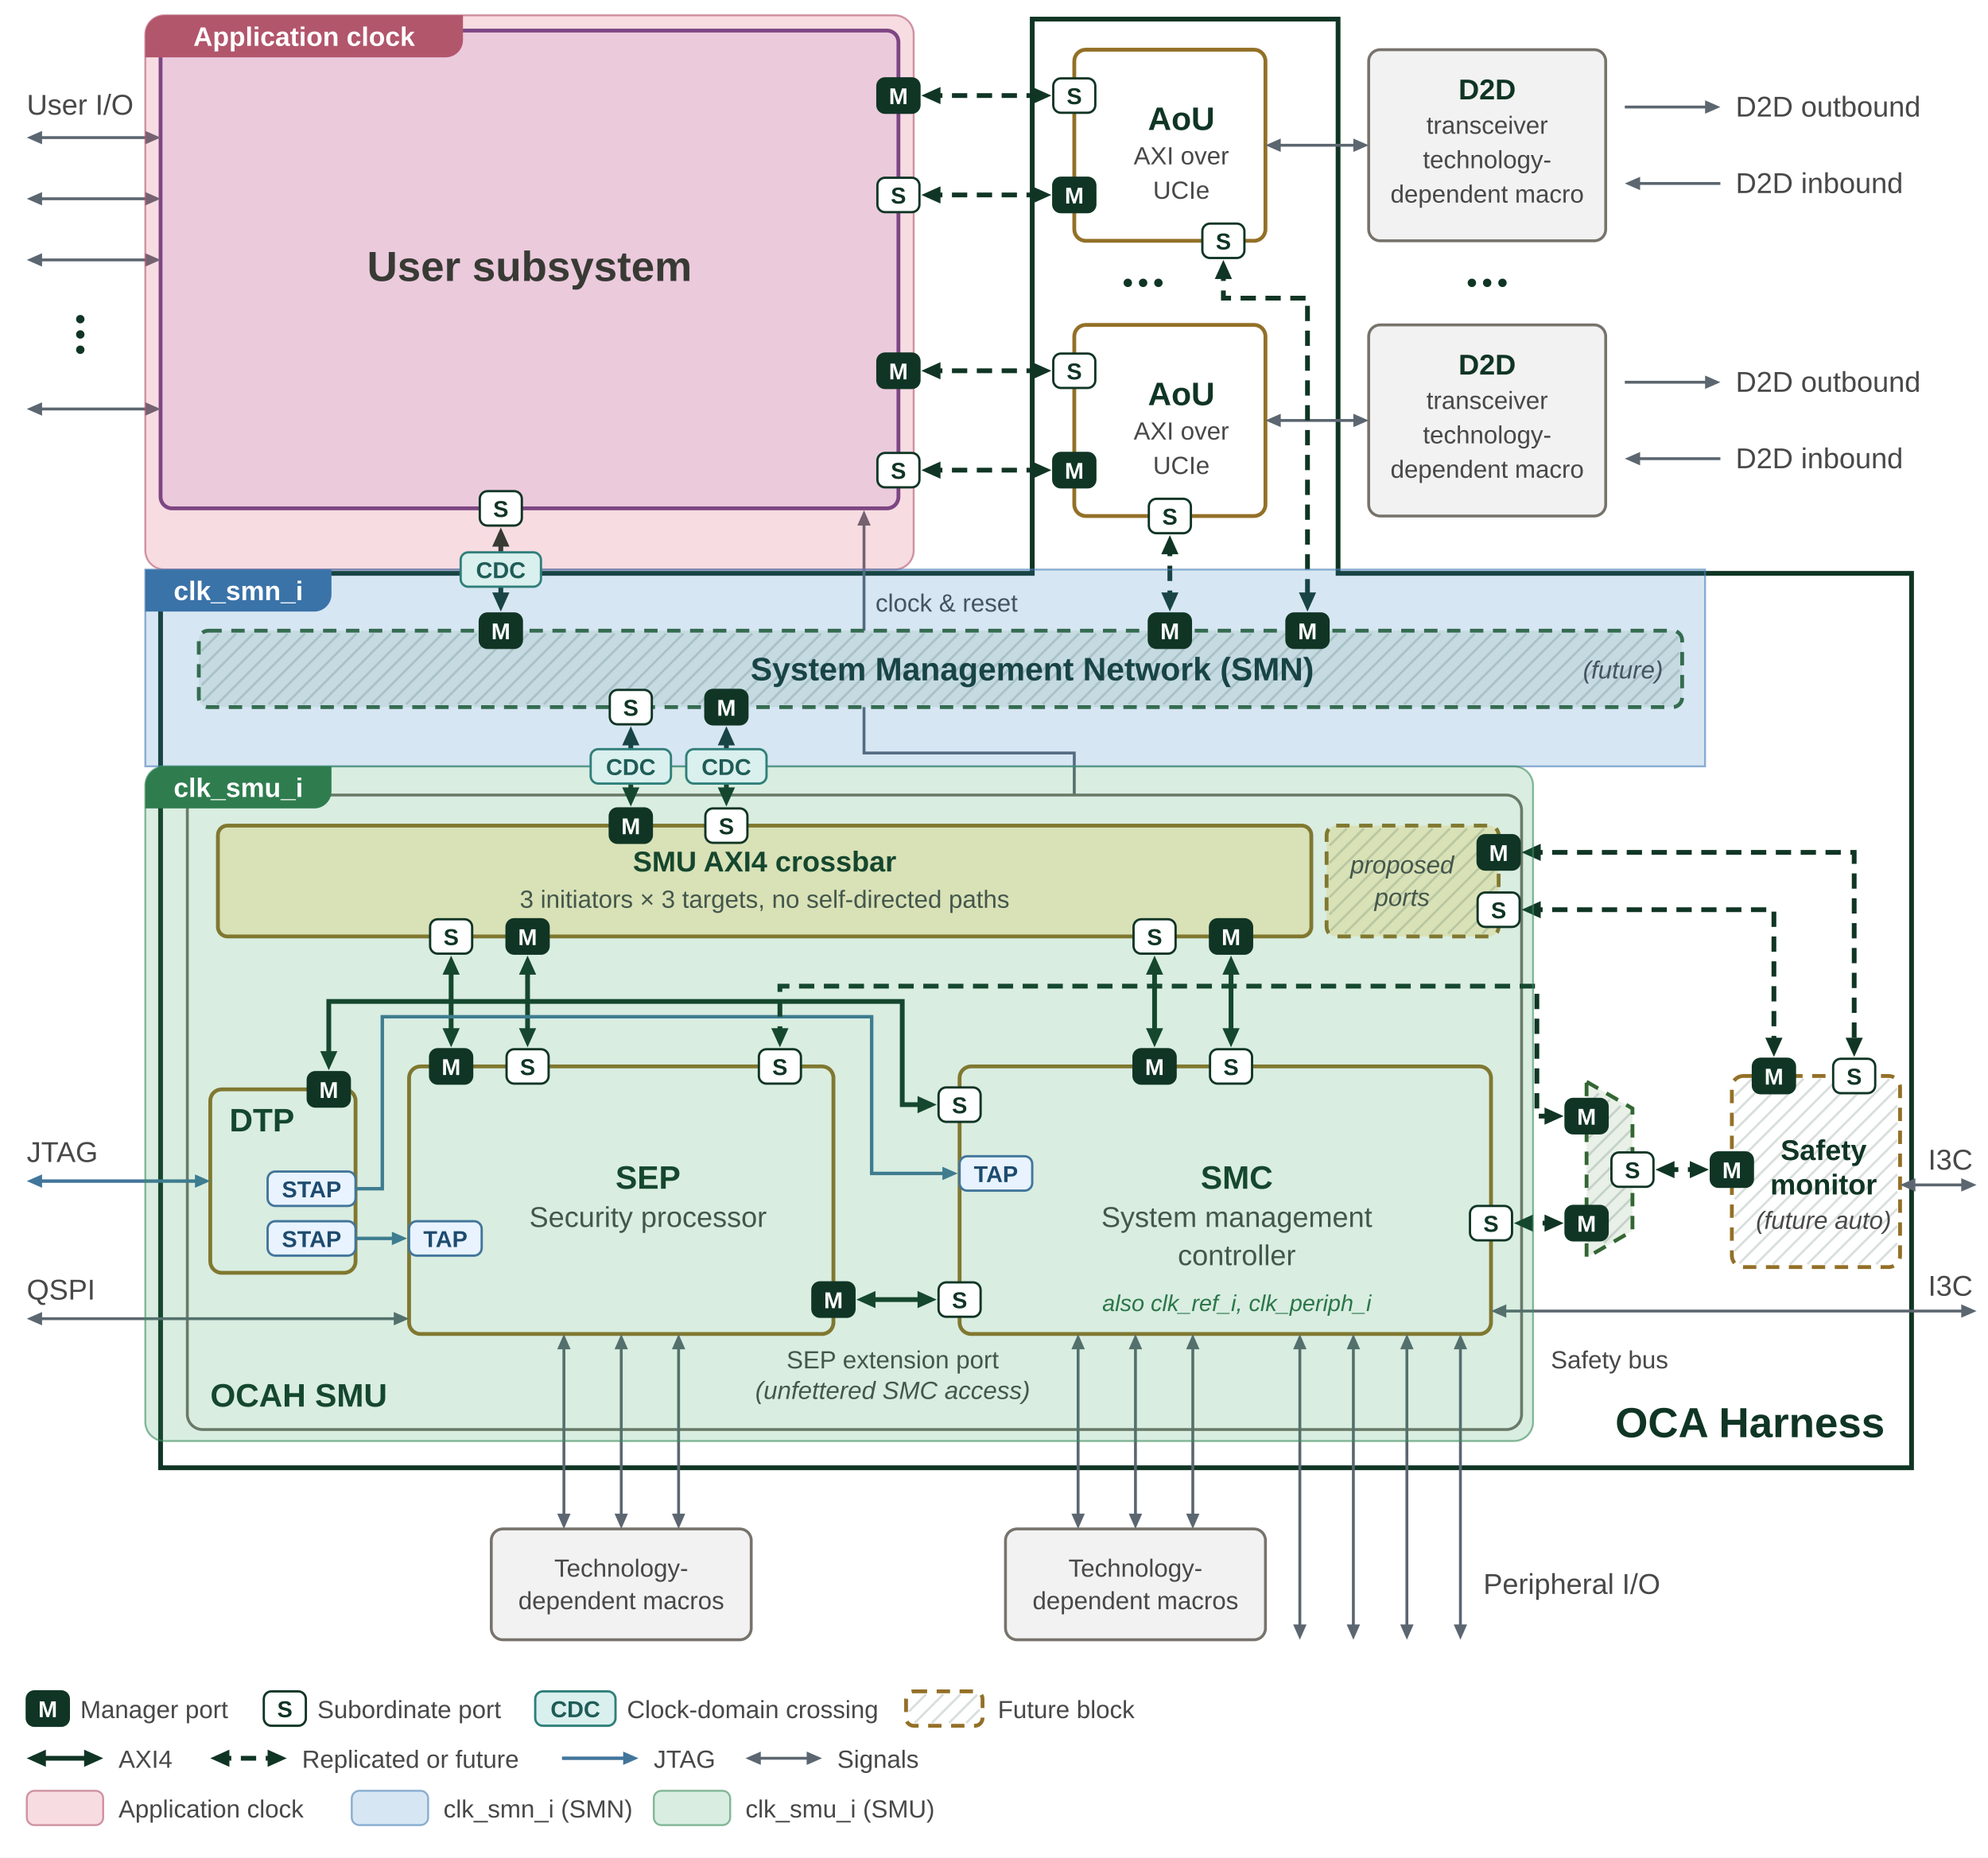
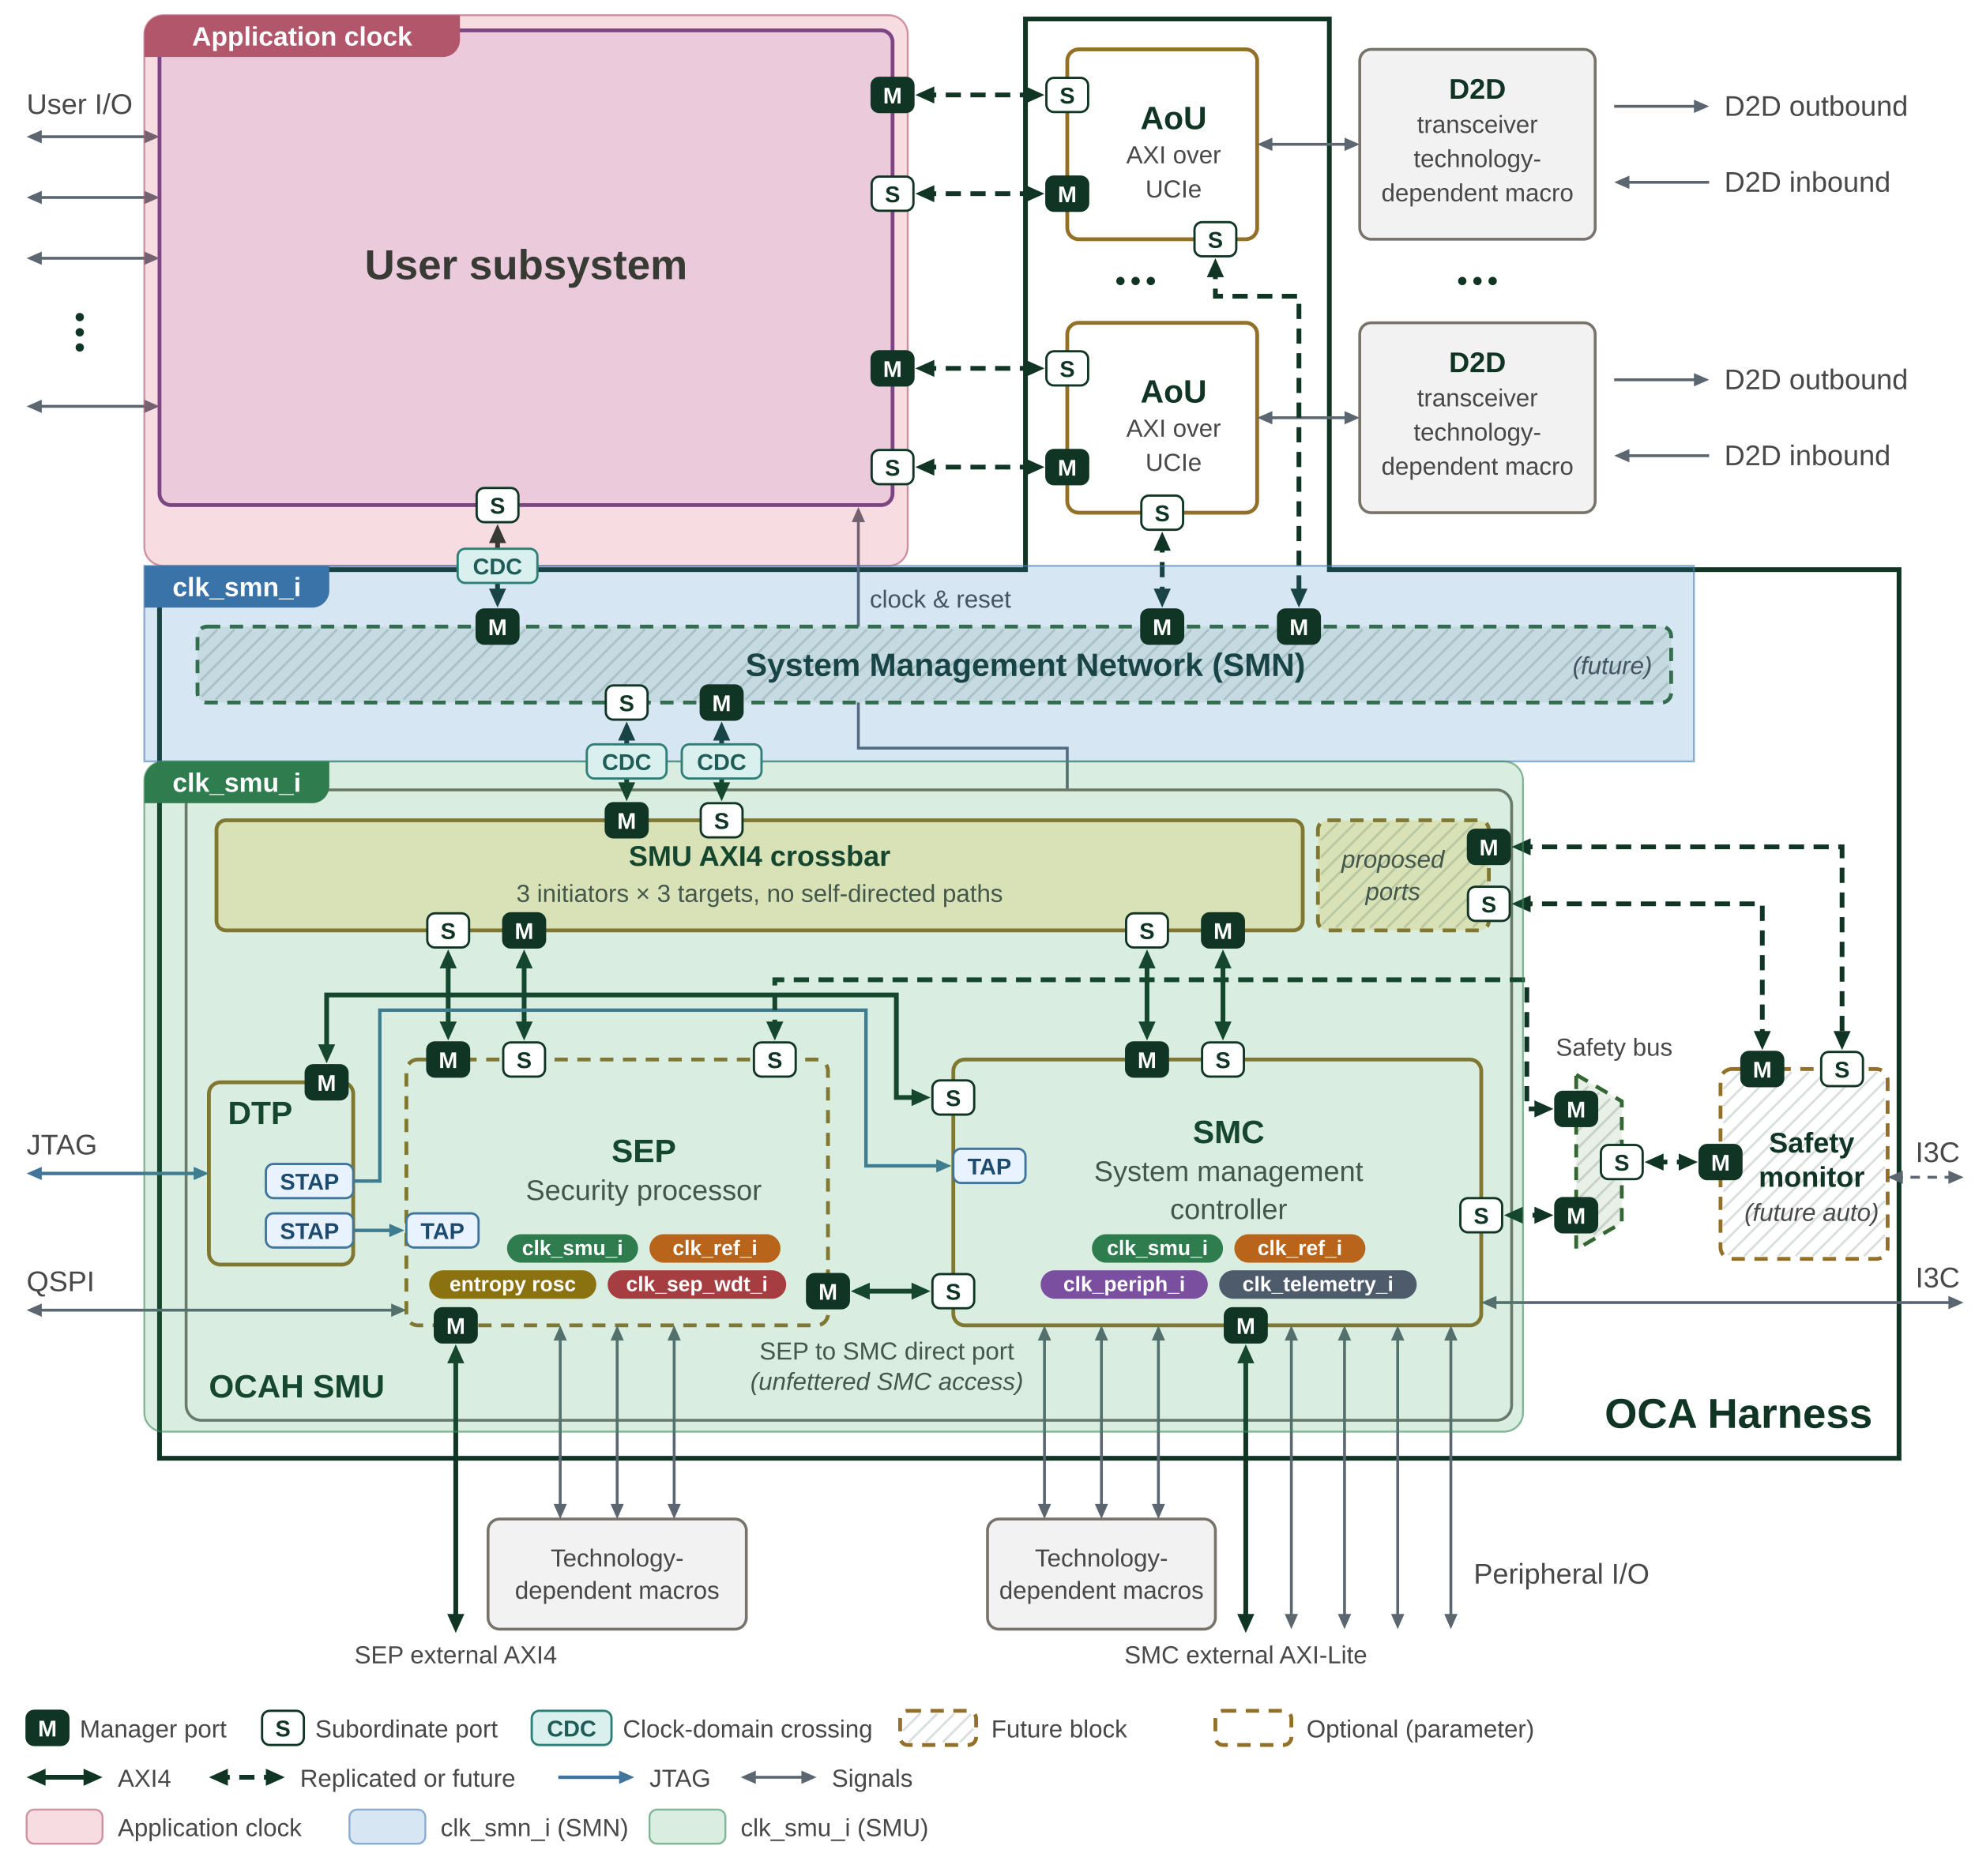
- <svg xmlns="http://www.w3.org/2000/svg" width="1040" height="972" viewBox="0 0 1040 972" role="img" aria-labelledby="title desc">
+ <svg xmlns="http://www.w3.org/2000/svg" width="1040" height="988" viewBox="0 0 1040 988" role="img" aria-labelledby="title desc">
  <defs>
    <marker id="ae" markerUnits="userSpaceOnUse" markerWidth="10" markerHeight="9" refX="7" refY="4.5" orient="auto">
      <path d="M0,0 L10,4.5 L0,9 Z" fill="#103525" />
    </marker>
    <marker id="as" markerUnits="userSpaceOnUse" markerWidth="10" markerHeight="9" refX="3" refY="4.5" orient="auto">
      <path d="M10,0 L0,4.5 L10,9 Z" fill="#103525" />
    </marker>
    <marker id="ge" markerUnits="userSpaceOnUse" markerWidth="8" markerHeight="7" refX="5" refY="3.5" orient="auto">
      <path d="M0,0 L8,3.5 L0,7 Z" fill="#5b6670" />
    </marker>
    <marker id="gs" markerUnits="userSpaceOnUse" markerWidth="8" markerHeight="7" refX="3" refY="3.5" orient="auto">
      <path d="M8,0 L0,3.5 L8,7 Z" fill="#5b6670" />
    </marker>
    <marker id="je" markerUnits="userSpaceOnUse" markerWidth="8" markerHeight="7" refX="5" refY="3.5" orient="auto">
      <path d="M0,0 L8,3.5 L0,7 Z" fill="#42759b" />
    </marker>
    <marker id="js" markerUnits="userSpaceOnUse" markerWidth="8" markerHeight="7" refX="3" refY="3.5" orient="auto">
      <path d="M8,0 L0,3.5 L8,7 Z" fill="#42759b" />
    </marker>
    <style>
text { font-family: Arial, sans-serif; font-size: 15px; fill: #484848; }
.t { fill: #484848; }
.b { font-size: 17px; font-weight: bold; fill: #103525; }
.bs { font-size: 15px; font-weight: bold; fill: #103525; }
.h { font-size: 22px; font-weight: bold; fill: #103525; }
.s { font-size: 13px; fill: #484848; }
.si { font-size: 13px; font-style: italic; fill: #484848; }
.pmt { font-size: 12px; font-weight: bold; fill: #ffffff; }
.pst { font-size: 12px; font-weight: bold; fill: #103525; }
.pjt { font-size: 12px; font-weight: bold; fill: #1d4b6e; }
.pct { font-size: 12px; font-weight: bold; fill: #1f5c57; }
.pm { fill: #103525; stroke: #103525; stroke-width: 1.2; }
.ps { fill: #ffffff; stroke: #103525; stroke-width: 1.2; }
.pj { fill: #e8f3ff; stroke: #42759b; stroke-width: 1.2; }
.pc { fill: #d9f0ee; stroke: #2f7f79; stroke-width: 1.2; }
.harness { fill: #ffffff; stroke: #103525; stroke-width: 2.5; }
.smu { fill: #ffffff; stroke: #77736b; stroke-width: 1.5; }
.z-app { fill: #d9546f; fill-opacity: 0.2; stroke: #b2566c; stroke-opacity: 0.6; stroke-width: 1; }
.z-smn { fill: #3b82c4; fill-opacity: 0.2; stroke: #4a7fb5; stroke-opacity: 0.6; stroke-width: 1; }
.z-smu { fill: #2e9e5b; fill-opacity: 0.18; stroke: #3d8c5c; stroke-opacity: 0.6; stroke-width: 1; }
.zp-app { fill: #b2566c; }
.zp-smn { fill: #3a73a8; }
.zp-smu { fill: #2f7d4f; }
.zlt { font-size: 14px; font-weight: bold; fill: #ffffff; }
- .zs { font-size: 12px; font-style: italic; fill: #2b6e45; }
+ .ck-smu { fill: #2f7d4f; }
+ .ck-ref { fill: #b8651b; }
+ .ck-per { fill: #7a4fa0; }
+ .ck-ros { fill: #8a7210; }
+ .ck-wdt { fill: #a63d40; }
+ .ck-tel { fill: #4d5b6b; }
+ .ckt { font-size: 11px; font-weight: bold; fill: #ffffff; }
.user { fill: #f0e8f8; stroke: #664488; stroke-width: 2; }
.network { fill: #e8f0e8; stroke: #336633; stroke-width: 2; }
.fabric { fill: #fff0cc; stroke: #937027; stroke-width: 2; }
.core { fill: #ffffff; stroke: #937027; stroke-width: 2; }
.future { fill: #ffffff; stroke: #937027; stroke-width: 2; }
.nostroke { stroke: none; }
.fut { fill: none; stroke-dasharray: 7 5; }
+ .opt { stroke-dasharray: 7 5; }
.hatch { fill: none; stroke: #103525; stroke-opacity: 0.16; stroke-width: 1.2; }
.external { fill: #f2f2f2; stroke: #77736b; stroke-width: 1.5; }
.axi { fill: none; stroke: #103525; stroke-width: 2.5; marker-start: url(#as); marker-end: url(#ae); }
.axio { fill: none; stroke: #103525; stroke-width: 2.5; stroke-dasharray: 8 5; marker-start: url(#as); marker-end: url(#ae); }
.sig { fill: none; stroke: #5b6670; stroke-width: 1.5; marker-start: url(#gs); marker-end: url(#ge); }
+ .sigf { fill: none; stroke: #5b6670; stroke-width: 1.5; stroke-dasharray: 5 4; marker-start: url(#gs); marker-end: url(#ge); }
.sigo { fill: none; stroke: #5b6670; stroke-width: 1.5; marker-end: url(#ge); }
.jtag { fill: none; stroke: #42759b; stroke-width: 1.8; marker-end: url(#je); }
.jtagb { fill: none; stroke: #42759b; stroke-width: 1.8; marker-start: url(#js); marker-end: url(#je); }
.sigplain { fill: none; stroke: #5b6670; stroke-width: 1.5; }
.clk { fill: none; stroke: #5b6670; stroke-width: 1.5; marker-end: url(#ge); }
</style>
  </defs>
-   <rect width="1040" height="972" fill="#ffffff" />
+   <rect width="1040" height="988" fill="#ffffff" />
  <path class="harness" d="M540,10 H700 V300 H1000 V768 H84 V300 H540 Z" />
  <text class="h" x="986" y="752" text-anchor="end">OCA Harness</text>
  <rect class="user" x="84" y="16" width="386" height="250" rx="6" />
  <text class="h" x="277.0" y="147.0" text-anchor="middle">User subsystem</text>
  <path class="sig" d="M17,72 L81,72" />
  <path class="sig" d="M17,104 L81,104" />
  <path class="sig" d="M17,136 L81,136" />
  <path class="sig" d="M17,214 L81,214" />
  <text class="t" x="14" y="60" text-anchor="start">User I/O</text>
  <circle cx="42" cy="167" r="2.2" fill="#103525" />
  <circle cx="42" cy="175" r="2.2" fill="#103525" />
  <circle cx="42" cy="183" r="2.2" fill="#103525" />
  <rect class="core" x="562" y="26" width="100" height="100" rx="6" />
  <text class="b" x="618.0" y="68" text-anchor="middle">AoU</text>
  <text class="s" x="618.0" y="86" text-anchor="middle">AXI over</text>
  <text class="s" x="618.0" y="104" text-anchor="middle">UCIe</text>
  <path class="axio" d="M485,50 L547,50" />
  <path class="axio" d="M485,102 L547,102" />
  <rect class="external" x="716" y="26" width="124" height="100" rx="6" />
  <text class="bs" x="778.0" y="52" text-anchor="middle">D2D</text>
  <text class="s" x="778.0" y="70" text-anchor="middle">transceiver</text>
  <text class="s" x="778.0" y="88" text-anchor="middle">technology-</text>
  <text class="s" x="778.0" y="106" text-anchor="middle">dependent macro</text>
  <path class="sig" d="M665,76 L713,76" />
  <path class="sigo" d="M850,56 L897,56" />
  <text class="t" x="908" y="61" text-anchor="start">D2D outbound</text>
  <path class="sigo" d="M900,96 L853,96" />
  <text class="t" x="908" y="101" text-anchor="start">D2D inbound</text>
  <rect class="core" x="562" y="170" width="100" height="100" rx="6" />
  <text class="b" x="618.0" y="212" text-anchor="middle">AoU</text>
  <text class="s" x="618.0" y="230" text-anchor="middle">AXI over</text>
  <text class="s" x="618.0" y="248" text-anchor="middle">UCIe</text>
  <path class="axio" d="M485,194 L547,194" />
  <path class="axio" d="M485,246 L547,246" />
  <rect class="external" x="716" y="170" width="124" height="100" rx="6" />
  <text class="bs" x="778.0" y="196" text-anchor="middle">D2D</text>
  <text class="s" x="778.0" y="214" text-anchor="middle">transceiver</text>
  <text class="s" x="778.0" y="232" text-anchor="middle">technology-</text>
  <text class="s" x="778.0" y="250" text-anchor="middle">dependent macro</text>
  <path class="sig" d="M665,220 L713,220" />
  <path class="sigo" d="M850,200 L897,200" />
  <text class="t" x="908" y="205" text-anchor="start">D2D outbound</text>
  <path class="sigo" d="M900,240 L853,240" />
  <text class="t" x="908" y="245" text-anchor="start">D2D inbound</text>
  <circle cx="590.0" cy="148" r="2.2" fill="#103525" />
  <circle cx="598.0" cy="148" r="2.2" fill="#103525" />
  <circle cx="606.0" cy="148" r="2.2" fill="#103525" />
  <circle cx="770.0" cy="148" r="2.2" fill="#103525" />
  <circle cx="778.0" cy="148" r="2.2" fill="#103525" />
  <circle cx="786.0" cy="148" r="2.2" fill="#103525" />
  <path class="axio" d="M612,283 L612,317" />
  <path class="axio" d="M640,139 L640,156 L684,156 L684,317" />
  <path class="clk" d="M562,558 L562,394 L452,394 L452,270" />
  <text class="s" x="458" y="320" text-anchor="start">clock &amp; reset</text>
  <rect class="network nostroke" x="104" y="330" width="776" height="40" rx="5" />
  <path class="hatch" d="M105.5,340.5 L114.5,331.5 M105.5,349.5 L123.5,331.5 M105.5,358.5 L132.5,331.5 M106.1,366.9 L141.5,331.5 M113.5,368.5 L150.5,331.5 M122.5,368.5 L159.5,331.5 M131.5,368.5 L168.5,331.5 M140.5,368.5 L177.5,331.5 M149.5,368.5 L186.5,331.5 M158.5,368.5 L195.5,331.5 M167.5,368.5 L204.5,331.5 M176.5,368.5 L213.5,331.5 M185.5,368.5 L222.5,331.5 M194.5,368.5 L231.5,331.5 M203.5,368.5 L240.5,331.5 M212.5,368.5 L249.5,331.5 M221.5,368.5 L258.5,331.5 M230.5,368.5 L267.5,331.5 M239.5,368.5 L276.5,331.5 M248.5,368.5 L285.5,331.5 M257.5,368.5 L294.5,331.5 M266.5,368.5 L303.5,331.5 M275.5,368.5 L312.5,331.5 M284.5,368.5 L321.5,331.5 M293.5,368.5 L330.5,331.5 M302.5,368.5 L339.5,331.5 M311.5,368.5 L348.5,331.5 M320.5,368.5 L357.5,331.5 M329.5,368.5 L366.5,331.5 M338.5,368.5 L375.5,331.5 M347.5,368.5 L384.5,331.5 M356.5,368.5 L393.5,331.5 M365.5,368.5 L402.5,331.5 M374.5,368.5 L411.5,331.5 M383.5,368.5 L420.5,331.5 M392.5,368.5 L429.5,331.5 M401.5,368.5 L438.5,331.5 M410.5,368.5 L447.5,331.5 M419.5,368.5 L456.5,331.5 M428.5,368.5 L465.5,331.5 M437.5,368.5 L474.5,331.5 M446.5,368.5 L483.5,331.5 M455.5,368.5 L492.5,331.5 M464.5,368.5 L501.5,331.5 M473.5,368.5 L510.5,331.5 M482.5,368.5 L519.5,331.5 M491.5,368.5 L528.5,331.5 M500.5,368.5 L537.5,331.5 M509.5,368.5 L546.5,331.5 M518.5,368.5 L555.5,331.5 M527.5,368.5 L564.5,331.5 M536.5,368.5 L573.5,331.5 M545.5,368.5 L582.5,331.5 M554.5,368.5 L591.5,331.5 M563.5,368.5 L600.5,331.5 M572.5,368.5 L609.5,331.5 M581.5,368.5 L618.5,331.5 M590.5,368.5 L627.5,331.5 M599.5,368.5 L636.5,331.5 M608.5,368.5 L645.5,331.5 M617.5,368.5 L654.5,331.5 M626.5,368.5 L663.5,331.5 M635.5,368.5 L672.5,331.5 M644.5,368.5 L681.5,331.5 M653.5,368.5 L690.5,331.5 M662.5,368.5 L699.5,331.5 M671.5,368.5 L708.5,331.5 M680.5,368.5 L717.5,331.5 M689.5,368.5 L726.5,331.5 M698.5,368.5 L735.5,331.5 M707.5,368.5 L744.5,331.5 M716.5,368.5 L753.5,331.5 M725.5,368.5 L762.5,331.5 M734.5,368.5 L771.5,331.5 M743.5,368.5 L780.5,331.5 M752.5,368.5 L789.5,331.5 M761.5,368.5 L798.5,331.5 M770.5,368.5 L807.5,331.5 M779.5,368.5 L816.5,331.5 M788.5,368.5 L825.5,331.5 M797.5,368.5 L834.5,331.5 M806.5,368.5 L843.5,331.5 M815.5,368.5 L852.5,331.5 M824.5,368.5 L861.5,331.5 M833.5,368.5 L870.5,331.5 M842.5,368.5 L877.9,333.1 M851.5,368.5 L878.5,341.5 M860.5,368.5 L878.5,350.5 M869.5,368.5 L878.5,359.5" />
  <rect class="network fut" x="104" y="330" width="776" height="40" rx="5" />
  <text class="b" x="540" y="356" text-anchor="middle">System Management Network (SMN)</text>
  <text class="si" x="870" y="355" text-anchor="end">(future)</text>
  <path class="axi" d="M262,279 L262,317" />
  <rect class="smu" x="98" y="416" width="698" height="332" rx="8" />
  <text class="b" x="110" y="736" text-anchor="start">OCAH SMU</text>
  <rect class="fabric" x="114" y="432" width="572" height="58" rx="5" />
  <text class="bs" x="400.0" y="456" text-anchor="middle">SMU AXI4 crossbar</text>
  <text class="s" x="400.0" y="475" text-anchor="middle">3 initiators × 3 targets, no self-directed paths</text>
  <rect class="fabric nostroke" x="694" y="432" width="90" height="58" rx="5" />
  <path class="hatch" d="M695.5,442.5 L704.5,433.5 M695.5,451.5 L713.5,433.5 M695.5,460.5 L722.5,433.5 M695.5,469.5 L731.5,433.5 M695.5,478.5 L740.5,433.5 M696.1,486.9 L749.5,433.5 M703.5,488.5 L758.5,433.5 M712.5,488.5 L767.5,433.5 M721.5,488.5 L776.5,433.5 M730.5,488.5 L782.4,436.6 M739.5,488.5 L782.5,445.5 M748.5,488.5 L782.5,454.5 M757.5,488.5 L782.5,463.5 M766.5,488.5 L782.5,472.5 M775.5,488.5 L782.5,481.5" />
  <rect class="fabric fut" x="694" y="432" width="90" height="58" rx="5" />
  <text class="si" x="733.5" y="457" text-anchor="middle">proposed</text>
  <text class="si" x="733.5" y="474" text-anchor="middle">ports</text>
  <path class="axi" d="M330,383 L330,419" />
  <path class="axi" d="M380,383 L380,419" />
  <rect class="core" x="110" y="570" width="76" height="96" rx="6" />
  <text class="b" x="120" y="592" text-anchor="start">DTP</text>
-   <rect class="core" x="214" y="558" width="222" height="140" rx="6" />
-   <text class="b" x="339.0" y="622" text-anchor="middle">SEP</text>
-   <text class="t" x="339.0" y="642" text-anchor="middle">Security processor</text>
+   <rect class="core opt" x="214" y="558" width="222" height="140" rx="6" />
+   <text class="b" x="339.0" y="612" text-anchor="middle">SEP</text>
+   <text class="t" x="339.0" y="632" text-anchor="middle">Security processor</text>
  <rect class="core" x="502" y="558" width="278" height="140" rx="6" />
-   <text class="b" x="647.0" y="622" text-anchor="middle">SMC</text>
-   <text class="t" x="647.0" y="642" text-anchor="middle">System management</text>
-   <text class="t" x="647.0" y="662" text-anchor="middle">controller</text>
-   <text class="zs" x="647.0" y="686" text-anchor="middle">also clk_ref_i, clk_periph_i</text>
+   <text class="b" x="647.0" y="602" text-anchor="middle">SMC</text>
+   <text class="t" x="647.0" y="622" text-anchor="middle">System management</text>
+   <text class="t" x="647.0" y="642" text-anchor="middle">controller</text>
  <path class="axi" d="M236,503 L236,545" />
  <path class="axi" d="M276,503 L276,545" />
  <path class="axi" d="M604,503 L604,545" />
  <path class="axi" d="M644,503 L644,545" />
  <path class="axi" d="M172,557 L172,524 L472,524 L472,578 L487,578" />
  <path class="jtag" d="M186,622 L200,622 L200,532 L456,532 L456,614 L498,614" />
  <path class="jtag" d="M186,648 L210,648" />
  <path class="axi" d="M451,680 L487,680" />
-   <text class="s" x="467" y="716" text-anchor="middle">SEP extension port</text>
+   <text class="s" x="467" y="716" text-anchor="middle">SEP to SMC direct port</text>
  <text class="si" x="467" y="732" text-anchor="middle">(unfettered SMC access)</text>
  <path class="network nostroke" d="M830,566 L854,580 L854,644 L830,658 Z" />
  <path class="hatch" d="M830.7,568.8 L830.7,568.8 M830.7,577.8 L836.4,572.1 M830.7,586.8 L842.1,575.4 M830.7,595.8 L847.8,578.7 M830.7,604.8 L853.3,582.2 M830.7,613.8 L853.3,591.2 M830.7,622.8 L853.3,600.2 M830.7,631.8 L853.3,609.2 M830.7,640.8 L853.3,618.2 M830.7,649.8 L853.3,627.2 M839.2,650.3 L853.3,636.2" />
  <path class="network fut" d="M830,566 L854,580 L854,644 L830,658 Z" />
-   <text class="s" x="842.0" y="716" text-anchor="middle">Safety bus</text>
+   <text class="s" x="850" y="556" text-anchor="middle">Safety bus</text>
  <path class="axio" d="M408,545 L408,516 L804,516 L804,584 L815,584" />
  <path class="axio" d="M815,640 L795,640" />
  <rect class="future nostroke" x="906" y="563" width="88" height="100" rx="6" />
  <path class="hatch" d="M907.5,573.5 L916.5,564.5 M907.5,582.5 L925.5,564.5 M907.5,591.5 L934.5,564.5 M907.5,600.5 L943.5,564.5 M907.5,609.5 L952.5,564.5 M907.5,618.5 L961.5,564.5 M907.5,627.5 L970.5,564.5 M907.5,636.5 L979.5,564.5 M907.5,645.5 L988.4,564.6 M907.5,654.5 L992.5,569.5 M910.0,661.0 L992.5,578.5 M918.5,661.5 L992.5,587.5 M927.5,661.5 L992.5,596.5 M936.5,661.5 L992.5,605.5 M945.5,661.5 L992.5,614.5 M954.5,661.5 L992.5,623.5 M963.5,661.5 L992.5,632.5 M972.5,661.5 L992.5,641.5 M981.5,661.5 L992.5,650.5" />
  <rect class="future fut" x="906" y="563" width="88" height="100" rx="6" />
  <text class="bs" x="954.0" y="607" text-anchor="middle">Safety</text>
  <text class="bs" x="954.0" y="625" text-anchor="middle">monitor</text>
  <text class="si" x="954.0" y="643" text-anchor="middle">(future auto)</text>
  <path class="axio" d="M891,612 L869,612" />
  <path class="axio" d="M799,446 L970,446 L970,550" />
  <path class="axio" d="M799,476 L928,476 L928,550" />
  <path class="jtagb" d="M17,618 L107,618" />
  <text class="t" x="14" y="608" text-anchor="start">JTAG</text>
  <path class="sig" d="M17,690 L211,690" />
  <text class="t" x="14" y="680" text-anchor="start">QSPI</text>
-   <path class="sig" d="M997,620 L1031,620" />
+   <path class="sigf" d="M997,620 L1031,620" />
  <text class="t" x="1032" y="612" text-anchor="end">I3C</text>
  <path class="sig" d="M783,686 L1031,686" />
  <text class="t" x="1032" y="678" text-anchor="end">I3C</text>
  <rect class="external" x="257.0" y="800" width="136" height="58" rx="6" />
  <text class="s" x="325.0" y="825" text-anchor="middle">Technology-</text>
  <text class="s" x="325.0" y="842" text-anchor="middle">dependent macros</text>
  <path class="sig" d="M295,701 L295,797" />
  <path class="sig" d="M325,701 L325,797" />
  <path class="sig" d="M355,701 L355,797" />
-   <rect class="external" x="526.0" y="800" width="136" height="58" rx="6" />
-   <text class="s" x="594" y="825" text-anchor="middle">Technology-</text>
-   <text class="s" x="594" y="842" text-anchor="middle">dependent macros</text>
-   <path class="sig" d="M564,701 L564,797" />
-   <path class="sig" d="M594,701 L594,797" />
-   <path class="sig" d="M624,701 L624,797" />
+   <rect class="external" x="520" y="800" width="120" height="58" rx="6" />
+   <text class="s" x="580" y="825" text-anchor="middle">Technology-</text>
+   <text class="s" x="580" y="842" text-anchor="middle">dependent macros</text>
+   <path class="sig" d="M550,701 L550,797" />
+   <path class="sig" d="M580,701 L580,797" />
+   <path class="sig" d="M610,701 L610,797" />
+   <path class="axi" d="M240,711 L240,857" />
+   <text class="s" x="240" y="876" text-anchor="middle">SEP external AXI4</text>
+   <path class="axi" d="M656,711 L656,857" />
+   <text class="s" x="656" y="876" text-anchor="middle">SMC external AXI-Lite</text>
  <path class="sig" d="M680,701 L680,855" />
  <path class="sig" d="M708,701 L708,855" />
  <path class="sig" d="M736,701 L736,855" />
  <path class="sig" d="M764,701 L764,855" />
  <text class="t" x="776" y="834" text-anchor="start">Peripheral I/O</text>
-   <text class="s" x="42" y="899" text-anchor="start">Manager port</text>
-   <text class="s" x="166" y="899" text-anchor="start">Subordinate port</text>
-   <text class="s" x="328" y="899" text-anchor="start">Clock-domain crossing</text>
-   <rect class="future nostroke" x="474" y="885" width="40" height="18" rx="4" />
-   <path class="hatch" d="M475.5,895.5 L484.5,886.5 M478.5,901.5 L493.5,886.5 M487.5,901.5 L502.5,886.5 M496.5,901.5 L511.2,886.8 M505.5,901.5 L512.5,894.5" />
-   <rect class="future fut" x="474" y="885" width="40" height="18" rx="4" />
-   <text class="s" x="522" y="899" text-anchor="start">Future block</text>
-   <path class="axi" d="M17,920 L51,920" />
-   <text class="s" x="62" y="925" text-anchor="start">AXI4</text>
-   <path class="axio" d="M113,920 L147,920" />
-   <text class="s" x="158" y="925" text-anchor="start">Replicated or future</text>
-   <path class="jtag" d="M294,920 L331,920" />
-   <text class="s" x="342" y="925" text-anchor="start">JTAG</text>
-   <path class="sig" d="M393,920 L427,920" />
-   <text class="s" x="438" y="925" text-anchor="start">Signals</text>
-   <rect class="z-app" x="14" y="937" width="40" height="18" rx="4" />
-   <text class="s" x="62" y="951" text-anchor="start">Application clock</text>
-   <rect class="z-smn" x="184" y="937" width="40" height="18" rx="4" />
-   <text class="s" x="232" y="951" text-anchor="start">clk_smn_i (SMN)</text>
-   <rect class="z-smu" x="342" y="937" width="40" height="18" rx="4" />
-   <text class="s" x="390" y="951" text-anchor="start">clk_smu_i (SMU)</text>
+   <text class="s" x="42" y="915" text-anchor="start">Manager port</text>
+   <text class="s" x="166" y="915" text-anchor="start">Subordinate port</text>
+   <text class="s" x="328" y="915" text-anchor="start">Clock-domain crossing</text>
+   <rect class="future nostroke" x="474" y="901" width="40" height="18" rx="4" />
+   <path class="hatch" d="M475.5,911.5 L484.5,902.5 M478.5,917.5 L493.5,902.5 M487.5,917.5 L502.5,902.5 M496.5,917.5 L511.2,902.8 M505.5,917.5 L512.5,910.5" />
+   <rect class="future fut" x="474" y="901" width="40" height="18" rx="4" />
+   <text class="s" x="522" y="915" text-anchor="start">Future block</text>
+   <rect class="core opt" x="640" y="901" width="40" height="18" rx="4" />
+   <text class="s" x="688" y="915" text-anchor="start">Optional (parameter)</text>
+   <path class="axi" d="M17,936 L51,936" />
+   <text class="s" x="62" y="941" text-anchor="start">AXI4</text>
+   <path class="axio" d="M113,936 L147,936" />
+   <text class="s" x="158" y="941" text-anchor="start">Replicated or future</text>
+   <path class="jtag" d="M294,936 L331,936" />
+   <text class="s" x="342" y="941" text-anchor="start">JTAG</text>
+   <path class="sig" d="M393,936 L427,936" />
+   <text class="s" x="438" y="941" text-anchor="start">Signals</text>
+   <rect class="z-app" x="14" y="953" width="40" height="18" rx="4" />
+   <text class="s" x="62" y="967" text-anchor="start">Application clock</text>
+   <rect class="z-smn" x="184" y="953" width="40" height="18" rx="4" />
+   <text class="s" x="232" y="967" text-anchor="start">clk_smn_i (SMN)</text>
+   <rect class="z-smu" x="342" y="953" width="40" height="18" rx="4" />
+   <text class="s" x="390" y="967" text-anchor="start">clk_smu_i (SMU)</text>
  <rect class="z-app" x="76" y="8" width="402" height="290.0" rx="10" />
  <rect class="z-smn" x="76" y="298.0" width="816" height="103.0" rx="0" />
  <rect class="z-smu" x="76" y="401.0" width="726" height="353.0" rx="10" />
  <rect class="pm" x="459.0" y="41.0" width="22" height="18" rx="4" />
  <text class="pmt" x="470" y="54.5" text-anchor="middle">M</text>
  <rect class="ps" x="459.0" y="93.0" width="22" height="18" rx="4" />
  <text class="pst" x="470" y="106.5" text-anchor="middle">S</text>
  <rect class="ps" x="551.0" y="41.0" width="22" height="18" rx="4" />
  <text class="pst" x="562" y="54.5" text-anchor="middle">S</text>
  <rect class="pm" x="551.0" y="93.0" width="22" height="18" rx="4" />
  <text class="pmt" x="562" y="106.5" text-anchor="middle">M</text>
  <rect class="pm" x="459.0" y="185.0" width="22" height="18" rx="4" />
  <text class="pmt" x="470" y="198.5" text-anchor="middle">M</text>
  <rect class="ps" x="459.0" y="237.0" width="22" height="18" rx="4" />
  <text class="pst" x="470" y="250.5" text-anchor="middle">S</text>
  <rect class="ps" x="551.0" y="185.0" width="22" height="18" rx="4" />
  <text class="pst" x="562" y="198.5" text-anchor="middle">S</text>
  <rect class="pm" x="551.0" y="237.0" width="22" height="18" rx="4" />
  <text class="pmt" x="562" y="250.5" text-anchor="middle">M</text>
  <rect class="ps" x="601.0" y="261.0" width="22" height="18" rx="4" />
  <text class="pst" x="612" y="274.5" text-anchor="middle">S</text>
  <rect class="pm" x="601.0" y="321.0" width="22" height="18" rx="4" />
  <text class="pmt" x="612" y="334.5" text-anchor="middle">M</text>
  <rect class="ps" x="629.0" y="117.0" width="22" height="18" rx="4" />
  <text class="pst" x="640" y="130.5" text-anchor="middle">S</text>
  <rect class="pm" x="673.0" y="321.0" width="22" height="18" rx="4" />
  <text class="pmt" x="684" y="334.5" text-anchor="middle">M</text>
  <rect class="ps" x="251.0" y="257.0" width="22" height="18" rx="4" />
  <text class="pst" x="262" y="270.5" text-anchor="middle">S</text>
  <rect class="pm" x="251.0" y="321.0" width="22" height="18" rx="4" />
  <text class="pmt" x="262" y="334.5" text-anchor="middle">M</text>
  <rect class="pc" x="241.0" y="289.0" width="42" height="18" rx="4" />
  <text class="pct" x="262" y="302.5" text-anchor="middle">CDC</text>
  <rect class="ps" x="319.0" y="361.0" width="22" height="18" rx="4" />
  <text class="pst" x="330" y="374.5" text-anchor="middle">S</text>
  <rect class="pm" x="319.0" y="423.0" width="22" height="18" rx="4" />
  <text class="pmt" x="330" y="436.5" text-anchor="middle">M</text>
  <rect class="pc" x="309.0" y="392.0" width="42" height="18" rx="4" />
  <text class="pct" x="330" y="405.5" text-anchor="middle">CDC</text>
  <rect class="pm" x="369.0" y="361.0" width="22" height="18" rx="4" />
  <text class="pmt" x="380" y="374.5" text-anchor="middle">M</text>
  <rect class="ps" x="369.0" y="423.0" width="22" height="18" rx="4" />
  <text class="pst" x="380" y="436.5" text-anchor="middle">S</text>
  <rect class="pc" x="359.0" y="392.0" width="42" height="18" rx="4" />
  <text class="pct" x="380" y="405.5" text-anchor="middle">CDC</text>
  <rect class="pm" x="161.0" y="561.0" width="22" height="18" rx="4" />
  <text class="pmt" x="172" y="574.5" text-anchor="middle">M</text>
  <rect class="pj" x="140.0" y="613.0" width="46" height="18" rx="4" />
  <text class="pjt" x="163" y="626.5" text-anchor="middle">STAP</text>
  <rect class="pj" x="140.0" y="639.0" width="46" height="18" rx="4" />
  <text class="pjt" x="163" y="652.5" text-anchor="middle">STAP</text>
  <rect class="ps" x="225.0" y="481.0" width="22" height="18" rx="4" />
  <text class="pst" x="236" y="494.5" text-anchor="middle">S</text>
  <rect class="pm" x="225.0" y="549.0" width="22" height="18" rx="4" />
  <text class="pmt" x="236" y="562.5" text-anchor="middle">M</text>
  <rect class="pm" x="265.0" y="481.0" width="22" height="18" rx="4" />
  <text class="pmt" x="276" y="494.5" text-anchor="middle">M</text>
  <rect class="ps" x="265.0" y="549.0" width="22" height="18" rx="4" />
  <text class="pst" x="276" y="562.5" text-anchor="middle">S</text>
  <rect class="ps" x="593.0" y="481.0" width="22" height="18" rx="4" />
  <text class="pst" x="604" y="494.5" text-anchor="middle">S</text>
  <rect class="pm" x="593.0" y="549.0" width="22" height="18" rx="4" />
  <text class="pmt" x="604" y="562.5" text-anchor="middle">M</text>
  <rect class="pm" x="633.0" y="481.0" width="22" height="18" rx="4" />
  <text class="pmt" x="644" y="494.5" text-anchor="middle">M</text>
  <rect class="ps" x="633.0" y="549.0" width="22" height="18" rx="4" />
  <text class="pst" x="644" y="562.5" text-anchor="middle">S</text>
  <rect class="ps" x="491.0" y="569.0" width="22" height="18" rx="4" />
  <text class="pst" x="502" y="582.5" text-anchor="middle">S</text>
  <rect class="pj" x="502.0" y="605.0" width="38" height="18" rx="4" />
  <text class="pjt" x="521" y="618.5" text-anchor="middle">TAP</text>
  <rect class="pj" x="214.0" y="639.0" width="38" height="18" rx="4" />
  <text class="pjt" x="233" y="652.5" text-anchor="middle">TAP</text>
  <rect class="pm" x="425.0" y="671.0" width="22" height="18" rx="4" />
  <text class="pmt" x="436" y="684.5" text-anchor="middle">M</text>
  <rect class="ps" x="491.0" y="671.0" width="22" height="18" rx="4" />
  <text class="pst" x="502" y="684.5" text-anchor="middle">S</text>
  <rect class="ps" x="397.0" y="549.0" width="22" height="18" rx="4" />
  <text class="pst" x="408" y="562.5" text-anchor="middle">S</text>
  <rect class="pm" x="819.0" y="575.0" width="22" height="18" rx="4" />
  <text class="pmt" x="830" y="588.5" text-anchor="middle">M</text>
  <rect class="pm" x="819.0" y="631.0" width="22" height="18" rx="4" />
  <text class="pmt" x="830" y="644.5" text-anchor="middle">M</text>
  <rect class="ps" x="769.0" y="631.0" width="22" height="18" rx="4" />
  <text class="pst" x="780" y="644.5" text-anchor="middle">S</text>
  <rect class="pm" x="895.0" y="603.0" width="22" height="18" rx="4" />
  <text class="pmt" x="906" y="616.5" text-anchor="middle">M</text>
  <rect class="ps" x="843.0" y="603.0" width="22" height="18" rx="4" />
  <text class="pst" x="854" y="616.5" text-anchor="middle">S</text>
  <rect class="pm" x="773.0" y="437.0" width="22" height="18" rx="4" />
  <text class="pmt" x="784" y="450.5" text-anchor="middle">M</text>
  <rect class="ps" x="959.0" y="554.0" width="22" height="18" rx="4" />
  <text class="pst" x="970" y="567.5" text-anchor="middle">S</text>
  <rect class="ps" x="773.0" y="467.0" width="22" height="18" rx="4" />
  <text class="pst" x="784" y="480.5" text-anchor="middle">S</text>
  <rect class="pm" x="917.0" y="554.0" width="22" height="18" rx="4" />
  <text class="pmt" x="928" y="567.5" text-anchor="middle">M</text>
-   <rect class="pm" x="14.0" y="885.0" width="22" height="18" rx="4" />
-   <text class="pmt" x="25" y="898.5" text-anchor="middle">M</text>
-   <rect class="ps" x="138.0" y="885.0" width="22" height="18" rx="4" />
-   <text class="pst" x="149" y="898.5" text-anchor="middle">S</text>
-   <rect class="pc" x="280.0" y="885.0" width="42" height="18" rx="4" />
-   <text class="pct" x="301" y="898.5" text-anchor="middle">CDC</text>
+   <rect class="pm" x="229.0" y="689.0" width="22" height="18" rx="4" />
+   <text class="pmt" x="240" y="702.5" text-anchor="middle">M</text>
+   <rect class="pm" x="645.0" y="689.0" width="22" height="18" rx="4" />
+   <text class="pmt" x="656" y="702.5" text-anchor="middle">M</text>
+   <rect class="pm" x="14.0" y="901" width="22" height="18" rx="4" />
+   <text class="pmt" x="25" y="914.5" text-anchor="middle">M</text>
+   <rect class="ps" x="138.0" y="901" width="22" height="18" rx="4" />
+   <text class="pst" x="149" y="914.5" text-anchor="middle">S</text>
+   <rect class="pc" x="280.0" y="901" width="42" height="18" rx="4" />
+   <text class="pct" x="301" y="914.5" text-anchor="middle">CDC</text>
  <path class="zp-app" d="M76,30 V18 A10,10 0 0 1 86,8 H242.2 V21 A9,9 0 0 1 233.2,30 Z" />
  <text class="zlt" x="159.1" y="24" text-anchor="middle">Application clock</text>
  <path class="zp-smn" d="M76,320.0 V298.0 H173.4 V311.0 A9,9 0 0 1 164.4,320.0 Z" />
  <text class="zlt" x="124.7" y="314.0" text-anchor="middle">clk_smn_i</text>
  <path class="zp-smu" d="M76,423.0 V411.0 A10,10 0 0 1 86,401.0 H173.4 V414.0 A9,9 0 0 1 164.4,423.0 Z" />
  <text class="zlt" x="124.7" y="417.0" text-anchor="middle">clk_smu_i</text>
+   <rect class="ck-smu" x="267" y="650" width="69" height="15" rx="7.5" />
+   <text class="ckt" x="301.5" y="661" text-anchor="middle">clk_smu_i</text>
+   <rect class="ck-ref" x="342" y="650" width="69" height="15" rx="7.5" />
+   <text class="ckt" x="376.5" y="661" text-anchor="middle">clk_ref_i</text>
+   <rect class="ck-ros" x="226" y="669" width="88" height="15" rx="7.5" />
+   <text class="ckt" x="270" y="680" text-anchor="middle">entropy rosc</text>
+   <rect class="ck-wdt" x="320" y="669" width="94" height="15" rx="7.5" />
+   <text class="ckt" x="367" y="680" text-anchor="middle">clk_sep_wdt_i</text>
+   <rect class="ck-smu" x="575" y="650" width="69" height="15" rx="7.5" />
+   <text class="ckt" x="609.5" y="661" text-anchor="middle">clk_smu_i</text>
+   <rect class="ck-ref" x="650" y="650" width="69" height="15" rx="7.5" />
+   <text class="ckt" x="684.5" y="661" text-anchor="middle">clk_ref_i</text>
+   <rect class="ck-per" x="548" y="669" width="88" height="15" rx="7.5" />
+   <text class="ckt" x="592" y="680" text-anchor="middle">clk_periph_i</text>
+   <rect class="ck-tel" x="642" y="669" width="104" height="15" rx="7.5" />
+   <text class="ckt" x="694" y="680" text-anchor="middle">clk_telemetry_i</text>
</svg>
